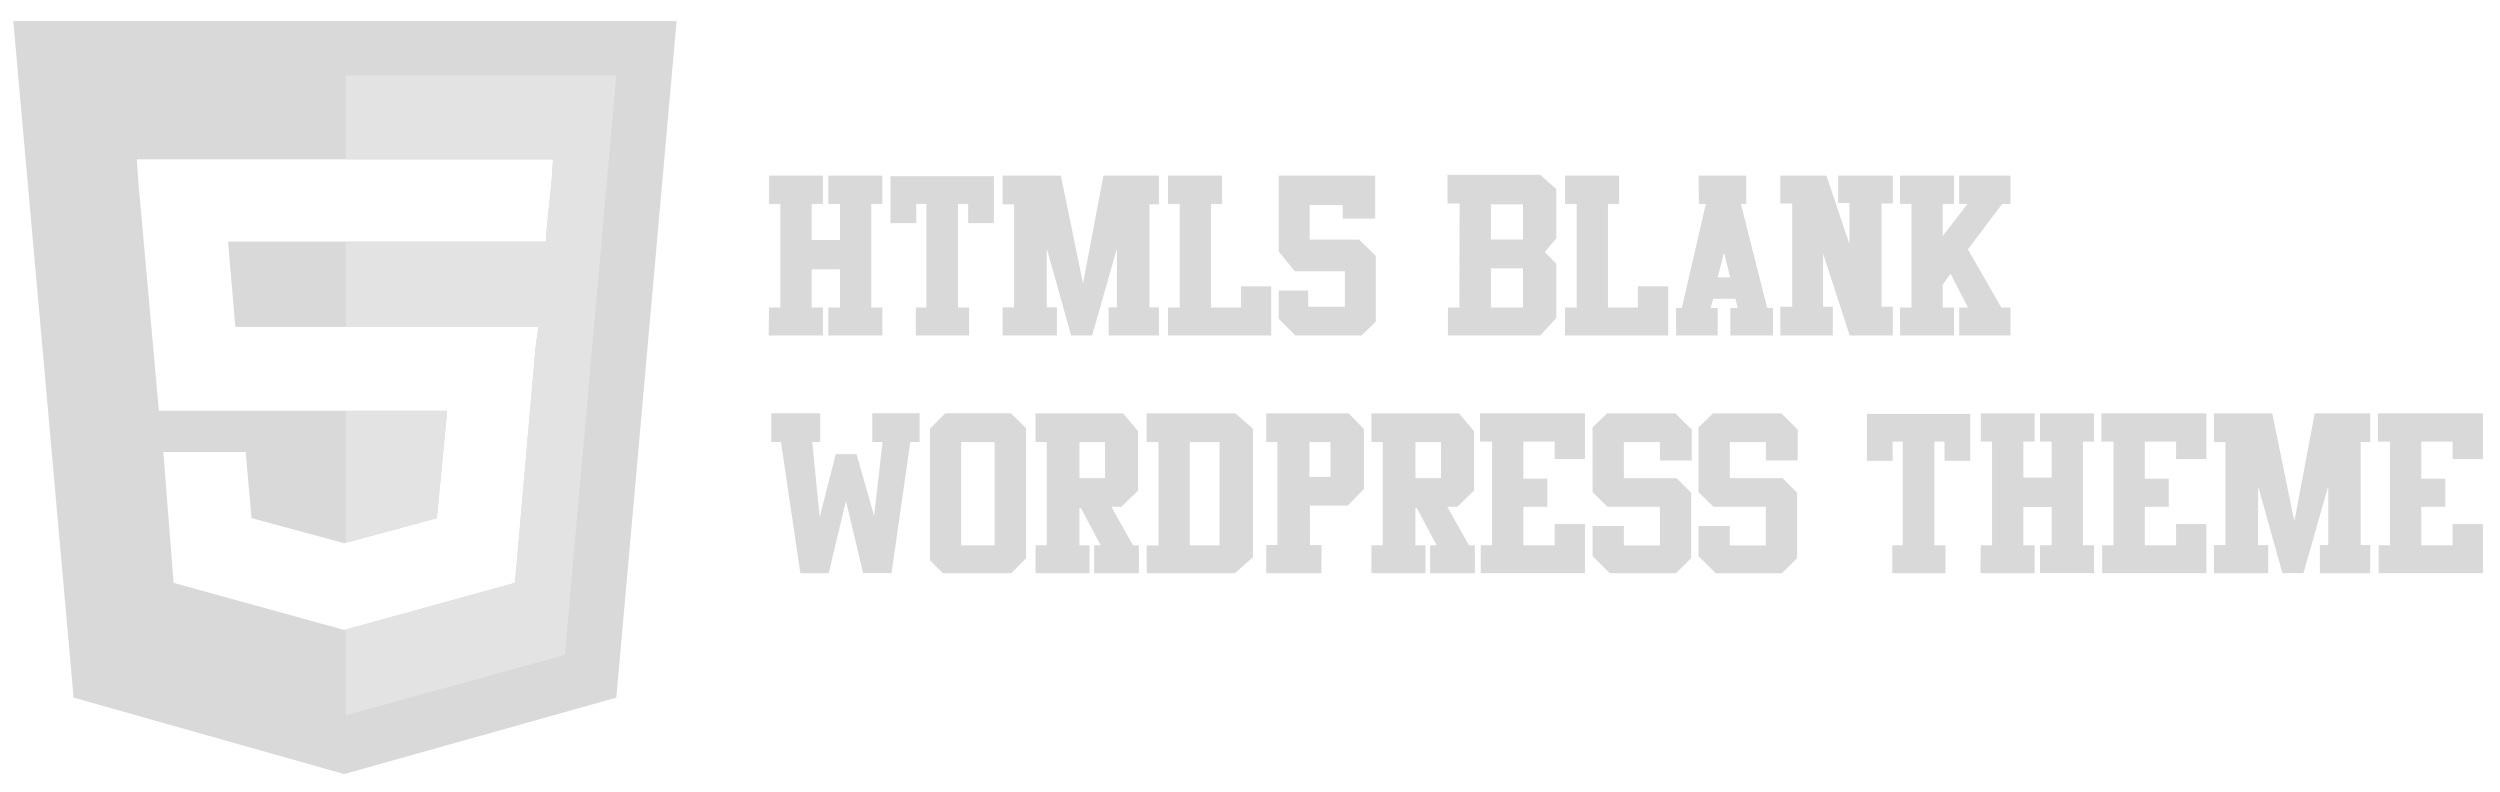
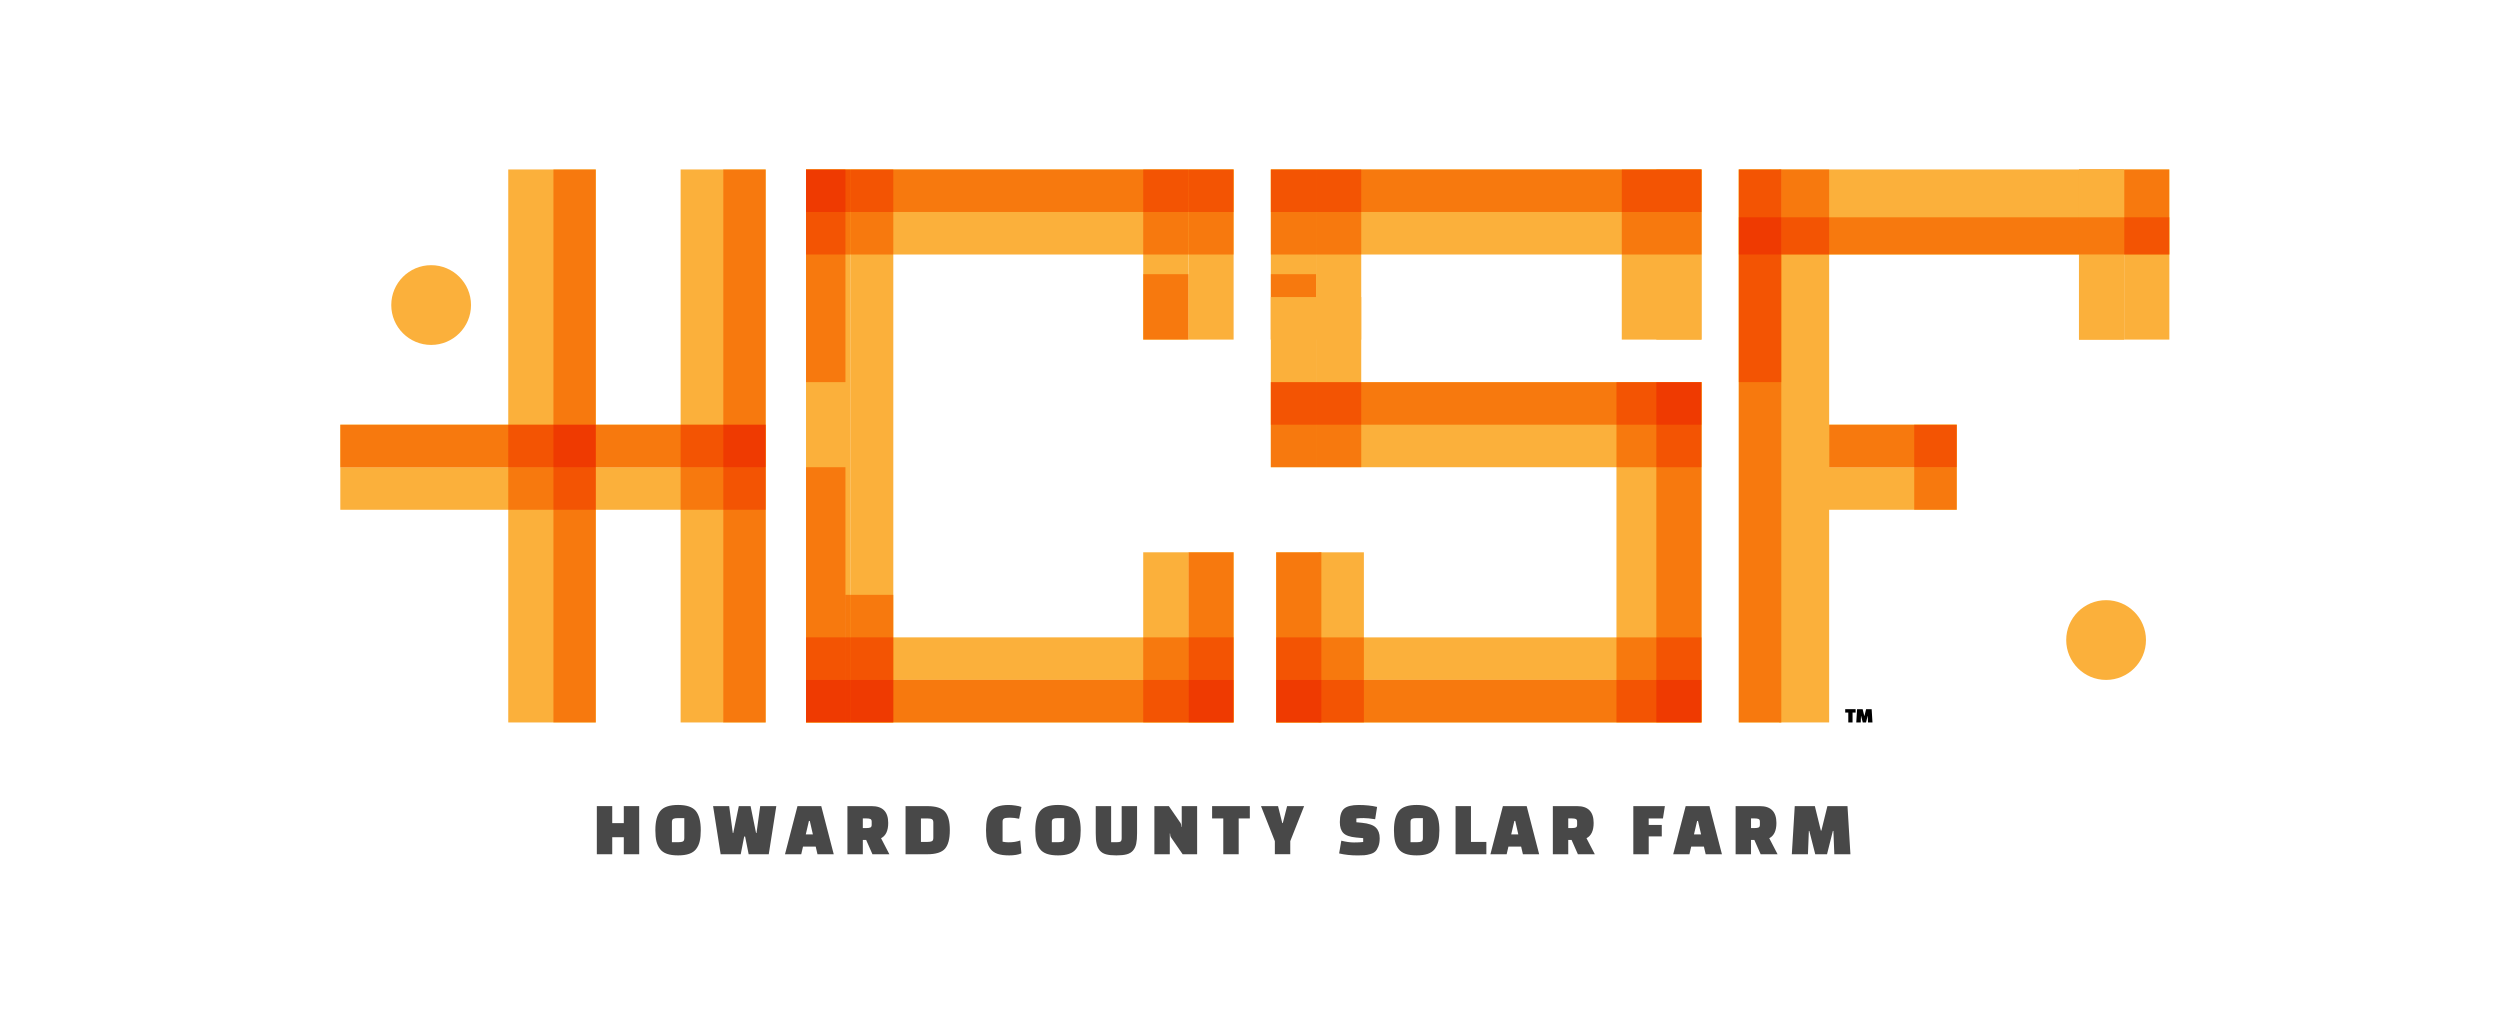
- <svg xmlns="http://www.w3.org/2000/svg" version="1.1" id="Layer_1" x="0px" y="0px" width="300px" height="95px" viewBox="-61.75 -24.158 300 95" enable-background="new -61.75 -24.158 300 95" xml:space="preserve">
-   <path fill="#D9D9D9" d="M-60.155-21.633l7.236,81.19l32.475,9.176l32.652-9.176l7.236-81.19H-60.155z M4.441-2.394L3.91,2.724  L3.735,4.84h-24.179l0,0h-13.944l0.883,10.237h13.237H0.027h2.824l-0.352,2.647L0.205,44.021l-0.176,1.766l-20.297,5.6v0.049h-0.176  l-20.473-5.646l-1.236-15.708h4.588h5.293l0.708,7.939l11.12,3.003l0.176-0.048l10.943-2.952l1.236-12.885h-12.178h-22.415  l-2.472-27.531l-0.176-2.65h24.886h0.176H4.618L4.441-2.394z" />
-   <polygon fill="#E3E3E3" points="-8.091,25.137 -20.268,25.137 -20.268,25.137 -20.268,40.975 -9.327,38.022 " />
-   <polygon fill="#E3E3E3" points="-20.268,-15.104 -20.268,-5.042 4.618,-5.042 4.441,-2.394 3.91,2.724 3.735,4.842 -20.268,4.842   -20.268,15.077 0.027,15.077 2.851,15.077 2.499,17.724 0.205,44.022 0.029,45.788 -20.268,51.388 -20.268,61.674 6.03,54.435   12.206,-15.104 " />
-   <g enable-background="new    ">
-     <path fill="#D9D9D9" d="M35.648,8.159v4.586h1.354v3.351h-6.514l0.048-3.351h1.354V0.313h-1.354v-3.399h6.466v3.399h-1.354V4.64   h3.4V0.313h-1.403v-3.399h6.489v3.399h-1.332v7.812v4.621h1.332v3.351h-6.489v-3.351h1.403V8.159H35.648z" />
-     <path fill="#D9D9D9" d="M54.547,16.097h-6.395v-3.351h1.26V0.313h-1.213v2.305h-3.091v-5.634h12.408v5.634h-3.091V0.313h-1.214   v12.432h1.332L54.547,16.097L54.547,16.097z" />
-     <path fill="#D9D9D9" d="M70.657-3.085h6.662V0.36h-1.139v12.363h1.139v3.375h-6.037v-3.375h0.999V5.663l-2.973,10.436h-2.52   L63.863,5.663v7.061h1.213v3.375h-6.514v-3.375h1.379V0.362h-1.379v-3.447h6.996l2.655,12.954L70.657-3.085z" />
-     <path fill="#D9D9D9" d="M83.57,12.746h3.59v-2.545h3.635v5.896H78.411v-3.351h1.403V0.313h-1.403v-3.399h6.49v3.399h-1.332   L83.57,12.746L83.57,12.746z" />
-     <path fill="#D9D9D9" d="M93.624,8.396L91.7,6.024v-9.109h11.573v5.158h-3.898V0.457h-3.97v4.136h5.941l1.998,1.95v7.892   l-1.71,1.664h-7.94l-1.998-1.998v-3.399h3.54v1.951h4.399V8.396H93.624L93.624,8.396z" />
-     <path fill="#D9D9D9" d="M123.077,16.097H112v-3.351h1.377l0.025-12.48h-1.45v-3.446h11.125l1.928,1.708v5.913l-1.381,1.637   l1.381,1.424v6.505L123.077,16.097z M121.01,0.36h-3.853v4.23h3.853V0.36z M121.01,8.038h-3.853v4.708h3.853V8.038z" />
-     <path fill="#D9D9D9" d="M131.205,12.746h3.59v-2.545h3.638v5.896h-12.385v-3.351h1.402V0.313h-1.402v-3.399h6.49v3.399h-1.333   V12.746z" />
-     <path fill="#D9D9D9" d="M144.374,16.097h-4.992v-3.305h0.69l2.875-12.478h-0.833l-0.026-3.399h5.709v3.399h-0.643l3.161,12.478   h0.692v3.305h-5.113v-3.305h0.879l-0.26-1.091h-2.687l-0.286,1.091h0.833V16.097L144.374,16.097z M145.874,9.132l-0.738-2.971   l-0.762,2.971H145.874z" />
-     <path fill="#D9D9D9" d="M158.187,16.097h-6.299v-3.445h1.424V0.266h-1.424v-3.351h5.531l2.765,8.2v-4.92h-1.356v-3.28h6.559v3.351   h-1.35v12.386h1.35v3.445h-5.178l-3.188-9.818v6.37h1.166V16.097L158.187,16.097z" />
-     <path fill="#D9D9D9" d="M173.353,0.313v-3.399h6.156v3.399h-0.999l-4.114,5.454l4.016,6.978h1.098v3.351h-6.156v-3.351h1.05   l-2.093-4.065l-0.928,1.307v2.758h1.354v3.351h-6.467l-0.021-3.351h1.377V0.313h-1.377v-3.399h6.487v3.399h-1.356v3.85l2.973-3.85   H173.353z" />
-   </g>
-   <g enable-background="new    ">
-     <path fill="#D9D9D9" d="M37.692,44.622h-3.4l-2.328-15.737H30.8v-3.448h5.871v3.448H35.72l0.894,9.005l1.928-7.558h2.487   l2.115,7.418l1.014-8.865h-1.235v-3.448h5.682v3.448h-1.117L45.229,44.62h-3.4l-2.068-8.653L37.692,44.622z" />
-     <path fill="#D9D9D9" d="M51.384,44.622l-1.545-1.546V27.29l1.832-1.853h7.892l1.807,1.781V42.84l-1.76,1.782H51.384z    M57.612,28.887h-4.018v12.405h4.018V28.887z" />
-     <path fill="#D9D9D9" d="M68.998,44.622h-6.489v-3.351h1.354V28.887h-1.354V25.44h10.504l1.81,2.141v7.128l-2.021,1.95h-1.188   l2.591,4.612h0.713v3.353h-5.372v-3.353h0.784l-2.377-4.469h-0.166v4.469H69L68.998,44.622L68.998,44.622z M70.854,28.887h-3.066   v4.326h3.066V28.887z" />
-     <path fill="#D9D9D9" d="M86.447,44.622H75.868l-0.024-3.327h1.426V28.887h-1.426V25.44h10.65l2.115,1.851v15.412L86.447,44.622z    M84.591,28.887h-3.566v12.405h3.566V28.887z" />
-     <path fill="#D9D9D9" d="M96.81,44.622h-6.606v-3.378h1.331V28.887h-1.331V25.44h9.872l1.846,1.871v7.21l-1.949,1.994h-4.543   l0.027,4.731h1.379L96.81,44.622z M97.904,28.887h-2.521v4.181h2.521V28.887z" />
-     <path fill="#D9D9D9" d="M109.313,44.622h-6.49v-3.351h1.354V28.887h-1.354V25.44h10.503l1.81,2.141v7.128l-2.018,1.95h-1.19   l2.591,4.612h0.715v3.353h-5.374v-3.353h0.785l-2.378-4.469H108.1v4.469h1.211v3.351H109.313z M111.168,28.887h-3.064v4.326h3.064   V28.887L111.168,28.887z" />
-     <path fill="#D9D9D9" d="M128.447,44.622h-12.504v-3.351h1.357V28.837h-1.449V25.44h12.596v5.49h-3.634v-2.092h-3.756v4.445h2.877   v3.378h-2.877v4.612h3.756V38.73h3.634V44.622z" />
-     <path fill="#D9D9D9" d="M129.353,38.964h3.757v2.331h4.326v-4.636h-6.281l-1.802-1.763v-7.765l1.761-1.691h8.175l1.976,1.957v3.7   h-3.828v-2.209h-4.326v4.326h6.322l1.76,1.76v7.845l-1.832,1.807h-7.939l-2.067-2.046V38.964L129.353,38.964z" />
-     <path fill="#D9D9D9" d="M142.069,38.964h3.754v2.331h4.325v-4.636h-6.282l-1.8-1.763v-7.765l1.759-1.691h8.178l1.974,1.957v3.7   h-3.826v-2.209h-4.327v4.326h6.323l1.758,1.76v7.845l-1.829,1.807h-7.939l-2.067-2.046L142.069,38.964L142.069,38.964z" />
-     <path fill="#D9D9D9" d="M171.713,44.622h-6.396v-3.351h1.262V28.837h-1.214v2.305h-3.089v-5.633h12.405v5.633h-3.092v-2.305h-1.214   v12.435h1.333L171.713,44.622L171.713,44.622z" />
-     <path fill="#D9D9D9" d="M181.053,36.683v4.589h1.354v3.351h-6.511l0.044-3.351h1.354V28.837h-1.354V25.44h6.467v3.396h-1.354v4.328   h3.396v-4.328h-1.401V25.44h6.487v3.396h-1.329v7.812v4.619h1.329v3.353h-6.487v-3.353h1.401v-4.585H181.053L181.053,36.683z" />
-     <path fill="#D9D9D9" d="M203.016,44.622h-12.503v-3.351h1.356V28.837h-1.452V25.44h12.599v5.49h-3.637v-2.092h-3.756v4.445h2.877   v3.378h-2.877v4.612h3.756V38.73h3.637V44.622L203.016,44.622z" />
-     <path fill="#D9D9D9" d="M216.014,25.44h6.661v3.446h-1.142v12.36h1.142v3.377h-6.037v-3.377h0.999v-7.06l-2.973,10.435h-2.52   l-2.921-10.435v7.06h1.21v3.377h-6.511v-3.377h1.377v-12.36h-1.377V25.44h6.995l2.655,12.954L216.014,25.44z" />
-     <path fill="#D9D9D9" d="M236.198,44.622h-12.504v-3.351h1.356V28.837h-1.452V25.44h12.6v5.49h-3.638v-2.092h-3.757v4.445h2.878   v3.378h-2.878v4.612h3.757V38.73h3.638V44.622L236.198,44.622z" />
+ <svg xmlns="http://www.w3.org/2000/svg" viewBox="0 0 1410.49 578.36">
+   <g style="isolation:isolate;">
+     <g id="a">
+       <rect x="915" y="95.61" width="45" height="96" transform="translate(1875 287.21) rotate(-180)" style="fill:#fbb03b;" />
+       <g style="mix-blend-mode:multiply;">
+         <rect x="1032" y="239.61" width="72" height="24" style="fill:#fbb03b;" />
+       </g>
+       <g style="mix-blend-mode:multiply;">
+         <rect x="1026" y="239.61" width="78" height="24" style="fill:#fbb03b;" />
+       </g>
+       <g style="mix-blend-mode:multiply;">
+         <rect x="1080" y="239.61" width="24" height="48" style="fill:#fbb03b;" />
+       </g>
+       <g style="mix-blend-mode:multiply;">
+         <rect x="1026" y="263.61" width="78" height="24" style="fill:#fbb03b;" />
+       </g>
+       <g style="mix-blend-mode:multiply;">
+         <circle cx="1188.25" cy="361.11" r="22.5" style="fill:#fbb03b;" />
+       </g>
+       <rect x="408" y="95.61" width="24" height="312" style="fill:#fbb03b;" />
+       <rect x="384" y="95.61" width="24" height="312" style="fill:#fbb03b;" />
+       <rect x="312.25" y="95.61" width="24" height="312" style="fill:#fbb03b;" />
+       <g style="mix-blend-mode:multiply;">
+         <rect x="286.75" y="95.61" width="49.25" height="312" style="fill:#fbb03b;" />
+       </g>
+       <g style="mix-blend-mode:multiply;">
+         <rect x="408" y="95.61" width="24" height="312" style="fill:#fbb03b;" />
+       </g>
+       <circle cx="243.25" cy="172.11" r="22.5" style="fill:#fbb03b;" />
+       <g style="mix-blend-mode:multiply;">
+         <rect x="192" y="239.61" width="240" height="24" style="fill:#fbb03b;" />
+       </g>
+       <g style="mix-blend-mode:multiply;">
+         <rect x="192" y="263.61" width="240" height="24" style="fill:#fbb03b;" />
+       </g>
+       <g style="mix-blend-mode:multiply;">
+         <rect x="192" y="239.61" width="240" height="24" style="fill:#fbb03b;" />
+       </g>
+       <rect x="454.75" y="95.61" width="25.25" height="312" transform="translate(934.75 503.21) rotate(180)" style="fill:#fbb03b;" />
+       <rect x="480" y="95.61" width="24" height="312" transform="translate(984 503.21) rotate(180)" style="fill:#fbb03b;" />
+       <g style="mix-blend-mode:multiply;">
+         <rect x="477" y="335.61" width="27" height="72" transform="translate(981 743.21) rotate(180)" style="fill:#fbb03b;" />
+       </g>
+       <g style="mix-blend-mode:multiply;">
+         <rect x="454.75" y="263.61" width="22.25" height="144" transform="translate(931.75 671.21) rotate(180)" style="fill:#fbb03b;" />
+       </g>
+       <g style="mix-blend-mode:multiply;">
+         <rect x="454.75" y="95.61" width="22.25" height="120" transform="translate(931.75 311.21) rotate(180)" style="fill:#fbb03b;" />
+       </g>
+       <rect x="645" y="311.61" width="25.5" height="96" transform="translate(1315.5 719.21) rotate(180)" style="fill:#fbb03b;" />
+       <rect x="670.5" y="311.61" width="25.5" height="96" transform="translate(1366.5 719.21) rotate(180)" style="fill:#fbb03b;" />
+       <g style="mix-blend-mode:multiply;">
+         <rect x="670.5" y="311.61" width="25.5" height="96" transform="translate(1366.5 719.21) rotate(180)" style="fill:#fbb03b;" />
+       </g>
+       <g style="mix-blend-mode:multiply;">
+         <rect x="934.5" y="215.61" width="25.5" height="192" transform="translate(1894.5 623.21) rotate(180)" style="fill:#fbb03b;" />
+       </g>
+       <g style="mix-blend-mode:multiply;">
+         <rect x="454.75" y="383.61" width="241.25" height="24" transform="translate(1150.75 791.21) rotate(180)" style="fill:#fbb03b;" />
+       </g>
+       <g style="mix-blend-mode:multiply;">
+         <rect x="454.75" y="359.61" width="241.25" height="24" transform="translate(1150.75 743.21) rotate(180)" style="fill:#fbb03b;" />
+       </g>
+       <g style="mix-blend-mode:multiply;">
+         <rect x="454.75" y="383.61" width="241.25" height="24" transform="translate(1150.75 791.21) rotate(180)" style="fill:#fbb03b;" />
+       </g>
+       <rect x="744" y="311.61" width="25.5" height="96" style="fill:#fbb03b;" />
+       <rect x="720" y="311.61" width="25.5" height="96" style="fill:#fbb03b;" />
+       <g style="mix-blend-mode:multiply;">
+         <rect x="720" y="311.61" width="25.5" height="96" style="fill:#fbb03b;" />
+       </g>
+       <g style="mix-blend-mode:multiply;">
+         <rect x="720" y="383.61" width="240" height="24" style="fill:#fbb03b;" />
+       </g>
+       <g style="mix-blend-mode:multiply;">
+         <rect x="720" y="359.61" width="240" height="24" style="fill:#fbb03b;" />
+       </g>
+       <g style="mix-blend-mode:multiply;">
+         <rect x="720" y="383.61" width="240" height="24" style="fill:#fbb03b;" />
+       </g>
+       <rect x="645" y="95.61" width="25.5" height="96" transform="translate(1315.5 287.21) rotate(-180)" style="fill:#fbb03b;" />
+       <rect x="670.5" y="95.61" width="25.5" height="96" transform="translate(1366.5 287.21) rotate(-180)" style="fill:#fbb03b;" />
+       <g style="mix-blend-mode:multiply;">
+         <rect x="645" y="154.68" width="25.5" height="36.92" transform="translate(1315.5 346.29) rotate(-180)" style="fill:#fbb03b;" />
+       </g>
+       <g style="mix-blend-mode:multiply;">
+         <rect x="454.75" y="95.61" width="241.25" height="24" transform="translate(1150.75 215.21) rotate(-180)" style="fill:#fbb03b;" />
+       </g>
+       <g style="mix-blend-mode:multiply;">
+         <rect x="454.75" y="119.61" width="241.25" height="24" transform="translate(1150.75 263.21) rotate(-180)" style="fill:#fbb03b;" />
+       </g>
+       <g style="mix-blend-mode:multiply;">
+         <rect x="454.75" y="95.61" width="241.25" height="24" transform="translate(1150.75 215.21) rotate(-180)" style="fill:#fbb03b;" />
+       </g>
+       <rect x="717" y="95.61" width="25.5" height="96" transform="translate(1459.5 287.21) rotate(-180)" style="fill:#fbb03b;" />
+       <rect x="742.5" y="95.61" width="25.5" height="96" transform="translate(1510.5 287.21) rotate(-180)" style="fill:#fbb03b;" />
+       <g style="mix-blend-mode:multiply;">
+         <rect x="717" y="154.68" width="25.5" height="36.92" transform="translate(1459.5 346.29) rotate(-180)" style="fill:#fbb03b;" />
+       </g>
+       <rect x="717" y="167.61" width="25.5" height="96" transform="translate(1459.5 431.21) rotate(-180)" style="fill:#fbb03b;" />
+       <rect x="742.5" y="167.61" width="25.5" height="96" transform="translate(1510.5 431.21) rotate(-180)" style="fill:#fbb03b;" />
+       <g style="mix-blend-mode:multiply;">
+         <rect x="912" y="215.61" width="48" height="192" transform="translate(1872 623.21) rotate(-180)" style="fill:#fbb03b;" />
+       </g>
+       <g style="mix-blend-mode:multiply;">
+         <rect x="814.5" y="118.11" width="48" height="243" transform="translate(598.89 1078.11) rotate(-90)" style="fill:#fbb03b;" />
+       </g>
+       <g style="mix-blend-mode:multiply;">
+         <rect x="826.5" y="106.11" width="24" height="243" transform="translate(610.89 1066.11) rotate(-90)" style="fill:#fbb03b;" />
+       </g>
+       <rect x="934.5" y="95.61" width="25.5" height="96" transform="translate(1894.5 287.21) rotate(-180)" style="fill:#fbb03b;" />
+       <g style="mix-blend-mode:multiply;">
+         <rect x="717" y="95.61" width="243" height="24" transform="translate(1677 215.21) rotate(-180)" style="fill:#fbb03b;" />
+       </g>
+       <g style="mix-blend-mode:multiply;">
+         <rect x="717" y="119.61" width="243" height="24" transform="translate(1677 263.21) rotate(-180)" style="fill:#fbb03b;" />
+       </g>
+       <g style="mix-blend-mode:multiply;">
+         <rect x="717" y="95.61" width="243" height="24" transform="translate(1677 215.21) rotate(-180)" style="fill:#fbb03b;" />
+       </g>
+       <rect x="981" y="95.61" width="24" height="312" transform="translate(1986 503.21) rotate(180)" style="fill:#fbb03b;" />
+       <rect x="1003.75" y="95.61" width="28.25" height="312" transform="translate(2035.75 503.21) rotate(180)" style="fill:#fbb03b;" />
+       <g style="mix-blend-mode:multiply;">
+         <rect x="981" y="95.61" width="24" height="120" transform="translate(1986 311.21) rotate(180)" style="fill:#fbb03b;" />
+       </g>
+       <g style="mix-blend-mode:multiply;">
+         <rect x="981" y="95.61" width="24" height="312" transform="translate(1986 503.21) rotate(180)" style="fill:#fbb03b;" />
+       </g>
+       <rect x="1198.45" y="95.61" width="25.5" height="96" transform="translate(2422.4 287.21) rotate(-180)" style="fill:#fbb03b;" />
+       <rect x="1172.95" y="95.61" width="25.5" height="96" style="fill:#fbb03b;" />
+       <g style="mix-blend-mode:multiply;">
+         <rect x="1005" y="95.61" width="218.87" height="48" transform="translate(2228.87 239.21) rotate(-180)" style="fill:#fbb03b;" />
+       </g>
+       <rect x="1172.95" y="95.61" width="25.5" height="96" style="fill:#fbb03b;" />
+       <g style="opacity:.8;">
+         <path d="M351.94,481.96v-9.6h-6.52v9.6h-8.69v-27.15h8.69v9.6h6.52v-9.6h8.69v27.15h-8.69Z" style="fill:#1a1a1a;" />
+         <path d="M369.75,468.4c0-4.95,.93-8.56,2.78-10.84,1.85-2.27,5.2-3.41,10.03-3.41s8.18,1.14,10.03,3.41c1.85,2.27,2.78,5.89,2.78,10.84,0,2.46-.2,4.53-.59,6.21s-1.06,3.14-2.02,4.39c-.96,1.25-2.27,2.16-3.95,2.74-1.68,.58-3.76,.87-6.25,.87s-4.58-.29-6.25-.87c-1.68-.58-3-1.49-3.95-2.74-.96-1.25-1.63-2.71-2.02-4.39-.39-1.68-.59-3.75-.59-6.21Zm9.34-4.52v11.29h3.61c1.19,0,2.05-.14,2.58-.41,.54-.28,.8-.91,.8-1.89v-11.29h-3.65c-1.16,0-2.01,.14-2.54,.41-.54,.28-.8,.91-.8,1.89Z" style="fill:#1a1a1a;" />
+         <path d="M428.91,454.81h9.08l-4.26,27.15h-11.34l-2-9.99h-.52l-1.95,9.99h-11.34l-4.26-27.15h9.08l2.04,15.16h.26l3.13-15.16h6.65l3.08,15.16h.26l2.08-15.16Z" style="fill:#1a1a1a;" />
+         <path d="M452.06,481.96h-9.17l7.04-27.15h13.42l7.04,27.15h-9.17l-1-4.3h-7.17l-1,4.3Zm4.34-18.81l-1.78,7.6h4l-1.74-7.6h-.48Z" style="fill:#1a1a1a;" />
+         <path d="M501.79,481.96h-9.56l-3.56-8.08h-1.87v8.08h-8.69v-27.15h13.68c6.23,0,9.34,3.17,9.34,9.51,0,4.34-1.35,7.21-4.04,8.6l4.69,9.04Zm-14.99-20.2v5.43h2c1.04,0,1.8-.11,2.28-.33,.48-.22,.72-.72,.72-1.5v-1.78c0-.78-.24-1.28-.72-1.5-.48-.22-1.24-.33-2.28-.33h-2Z" style="fill:#1a1a1a;" />
+         <path d="M510.91,481.96v-27.15h12.16c4.89,0,8.25,1.04,10.08,3.13,1.82,2.09,2.74,5.57,2.74,10.45s-.91,8.36-2.74,10.45c-1.82,2.08-5.18,3.13-10.08,3.13h-12.16Zm12.29-20.2h-3.61v13.25h3.61c1.19,0,2.05-.14,2.58-.41,.54-.28,.8-.91,.8-1.89v-8.64c0-.98-.27-1.61-.8-1.89-.54-.28-1.4-.41-2.58-.41Z" style="fill:#1a1a1a;" />
+         <path d="M575.63,474.18l.65,7.3c-1.82,.75-4.11,1.13-6.86,1.13s-4.96-.29-6.62-.87c-1.67-.58-2.98-1.49-3.93-2.74-.96-1.25-1.62-2.71-2-4.39s-.56-3.75-.56-6.21,.19-4.54,.56-6.23,1.04-3.16,2-4.41c1.85-2.4,5.26-3.6,10.21-3.6,1.1,0,2.4,.11,3.89,.33,1.49,.22,2.6,.49,3.32,.8l-1.3,6.65c-1.88-.41-3.61-.61-5.17-.61s-2.65,.15-3.26,.43c-.61,.29-.91,.87-.91,1.74v11.38c1.13,.23,2.27,.35,3.43,.35,2.46,0,4.65-.35,6.56-1.04Z" style="fill:#1a1a1a;" />
+         <path d="M584.1,468.4c0-4.95,.93-8.56,2.78-10.84,1.85-2.27,5.2-3.41,10.03-3.41s8.18,1.14,10.03,3.41c1.85,2.27,2.78,5.89,2.78,10.84,0,2.46-.2,4.53-.59,6.21-.39,1.68-1.06,3.14-2.02,4.39-.96,1.25-2.27,2.16-3.95,2.74-1.68,.58-3.76,.87-6.25,.87s-4.58-.29-6.26-.87c-1.68-.58-3-1.49-3.95-2.74s-1.63-2.71-2.02-4.39c-.39-1.68-.59-3.75-.59-6.21Zm9.34-4.52v11.29h3.6c1.19,0,2.05-.14,2.58-.41,.54-.28,.8-.91,.8-1.89v-11.29h-3.65c-1.16,0-2.01,.14-2.54,.41-.54,.28-.8,.91-.8,1.89Z" style="fill:#1a1a1a;" />
+         <path d="M626.89,454.81v20.37h3.08c1.1,0,1.85-.14,2.26-.41,.41-.28,.61-.91,.61-1.89v-18.07h8.69v15.25c0,2.46-.16,4.45-.48,5.95-.32,1.51-.91,2.78-1.78,3.82s-2.06,1.77-3.56,2.17c-1.51,.41-3.46,.61-5.86,.61s-4.35-.2-5.84-.61c-1.49-.41-2.67-1.13-3.54-2.17-.87-1.04-1.46-2.32-1.78-3.82-.32-1.51-.48-3.49-.48-5.95v-15.25h8.69Z" style="fill:#1a1a1a;" />
+         <path d="M667.24,481.96l-6.65-9.64c-.23-.32-.38-1.01-.43-2.09h-.17v11.73h-8.69v-27.15h8.17l6.65,9.64c.23,.32,.38,1.01,.43,2.09h.17v-11.73h8.69v27.15h-8.17Z" style="fill:#1a1a1a;" />
+         <path d="M705.16,461.76h-6.3v20.2h-8.69v-20.2h-6.3v-6.95h21.28v6.95Z" style="fill:#1a1a1a;" />
+         <path d="M721.06,454.81l2.39,9.56h.3l2.43-9.56h9.6l-7.82,19.76v7.38h-8.69v-7.38l-7.82-19.76h9.6Z" style="fill:#1a1a1a;" />
+         <path d="M755.54,481.48l1.22-7.17c2.66,.67,5.06,1,7.19,1s3.84-.09,5.15-.26v-2.17l-3.91-.35c-3.53-.32-5.96-1.17-7.28-2.54-1.32-1.38-1.98-3.41-1.98-6.1,0-3.71,.8-6.25,2.41-7.64s4.34-2.08,8.19-2.08,7.33,.36,10.42,1.09l-1.09,6.95c-2.69-.43-4.85-.65-6.47-.65s-3,.07-4.13,.22v2.13l3.13,.3c3.79,.38,6.41,1.28,7.86,2.71,1.45,1.43,2.17,3.42,2.17,5.97,0,1.82-.25,3.37-.74,4.63-.49,1.26-1.08,2.22-1.76,2.87-.68,.65-1.64,1.15-2.89,1.5-1.25,.35-2.34,.56-3.28,.63-.94,.07-2.19,.11-3.76,.11-3.76,0-7.25-.38-10.47-1.13Z" style="fill:#1a1a1a;" />
+         <path d="M786.47,468.4c0-4.95,.93-8.56,2.78-10.84,1.85-2.27,5.2-3.41,10.03-3.41s8.18,1.14,10.03,3.41c1.85,2.27,2.78,5.89,2.78,10.84,0,2.46-.2,4.53-.59,6.21-.39,1.68-1.06,3.14-2.02,4.39-.96,1.25-2.27,2.16-3.95,2.74-1.68,.58-3.76,.87-6.25,.87s-4.58-.29-6.26-.87c-1.68-.58-3-1.49-3.95-2.74s-1.63-2.71-2.02-4.39c-.39-1.68-.59-3.75-.59-6.21Zm9.34-4.52v11.29h3.6c1.19,0,2.05-.14,2.58-.41,.54-.28,.8-.91,.8-1.89v-11.29h-3.65c-1.16,0-2.01,.14-2.54,.41-.54,.28-.8,.91-.8,1.89Z" style="fill:#1a1a1a;" />
+         <path d="M838.59,481.96h-17.37v-27.15h8.69v20.2h8.69v6.95Z" style="fill:#1a1a1a;" />
+         <path d="M850.06,481.96h-9.17l7.04-27.15h13.42l7.04,27.15h-9.17l-1-4.3h-7.17l-1,4.3Zm4.34-18.81l-1.78,7.6h4l-1.74-7.6h-.48Z" style="fill:#1a1a1a;" />
+         <path d="M899.79,481.96h-9.56l-3.56-8.08h-1.87v8.08h-8.69v-27.15h13.68c6.23,0,9.34,3.17,9.34,9.51,0,4.34-1.35,7.21-4.04,8.6l4.69,9.04Zm-14.99-20.2v5.43h2c1.04,0,1.8-.11,2.28-.33,.48-.22,.72-.72,.72-1.5v-1.78c0-.78-.24-1.28-.72-1.5-.48-.22-1.24-.33-2.28-.33h-2Z" style="fill:#1a1a1a;" />
+         <path d="M937.58,471.88h-7.38v10.08h-8.69v-27.15h17.81l-1.09,6.95h-8.04v3.65h7.38v6.47Z" style="fill:#1a1a1a;" />
+         <path d="M953.18,481.96h-9.17l7.04-27.15h13.42l7.04,27.15h-9.17l-1-4.3h-7.17l-1,4.3Zm4.34-18.81l-1.78,7.6h4l-1.74-7.6h-.48Z" style="fill:#1a1a1a;" />
+         <path d="M1002.91,481.96h-9.56l-3.56-8.08h-1.87v8.08h-8.69v-27.15h13.68c6.23,0,9.34,3.17,9.34,9.51,0,4.34-1.35,7.21-4.04,8.6l4.69,9.04Zm-14.99-20.2v5.43h2c1.04,0,1.8-.11,2.28-.33,.48-.22,.72-.72,.72-1.5v-1.78c0-.78-.24-1.28-.72-1.5-.48-.22-1.24-.33-2.28-.33h-2Z" style="fill:#1a1a1a;" />
+         <path d="M1020.02,481.96h-9.08l1.65-27.15h11.34l3.39,13.81h.3l3.39-13.81h11.34l1.65,27.15h-9.08l-.52-13.16h-.3l-3.3,13.16h-6.65l-3.34-13.16h-.26l-.52,13.16Z" style="fill:#1a1a1a;" />
+       </g>
+       <g>
+         <path d="M1046.94,402.03h-1.74v5.58h-2.4v-5.58h-1.74v-1.92h5.88v1.92Z" />
+         <path d="M1049.81,407.61h-2.51l.46-7.5h3.13l.94,3.82h.08l.94-3.82h3.13l.46,7.5h-2.51l-.14-3.64h-.08l-.91,3.64h-1.84l-.92-3.64h-.07l-.14,3.64Z" />
+       </g>
+       <g style="mix-blend-mode:multiply;">
+         <rect x="981" y="122.61" width="243" height="20.97" transform="translate(2205 266.18) rotate(-180)" style="fill:#fbb03b;" />
+       </g>
+     </g>
  </g>
</svg>
